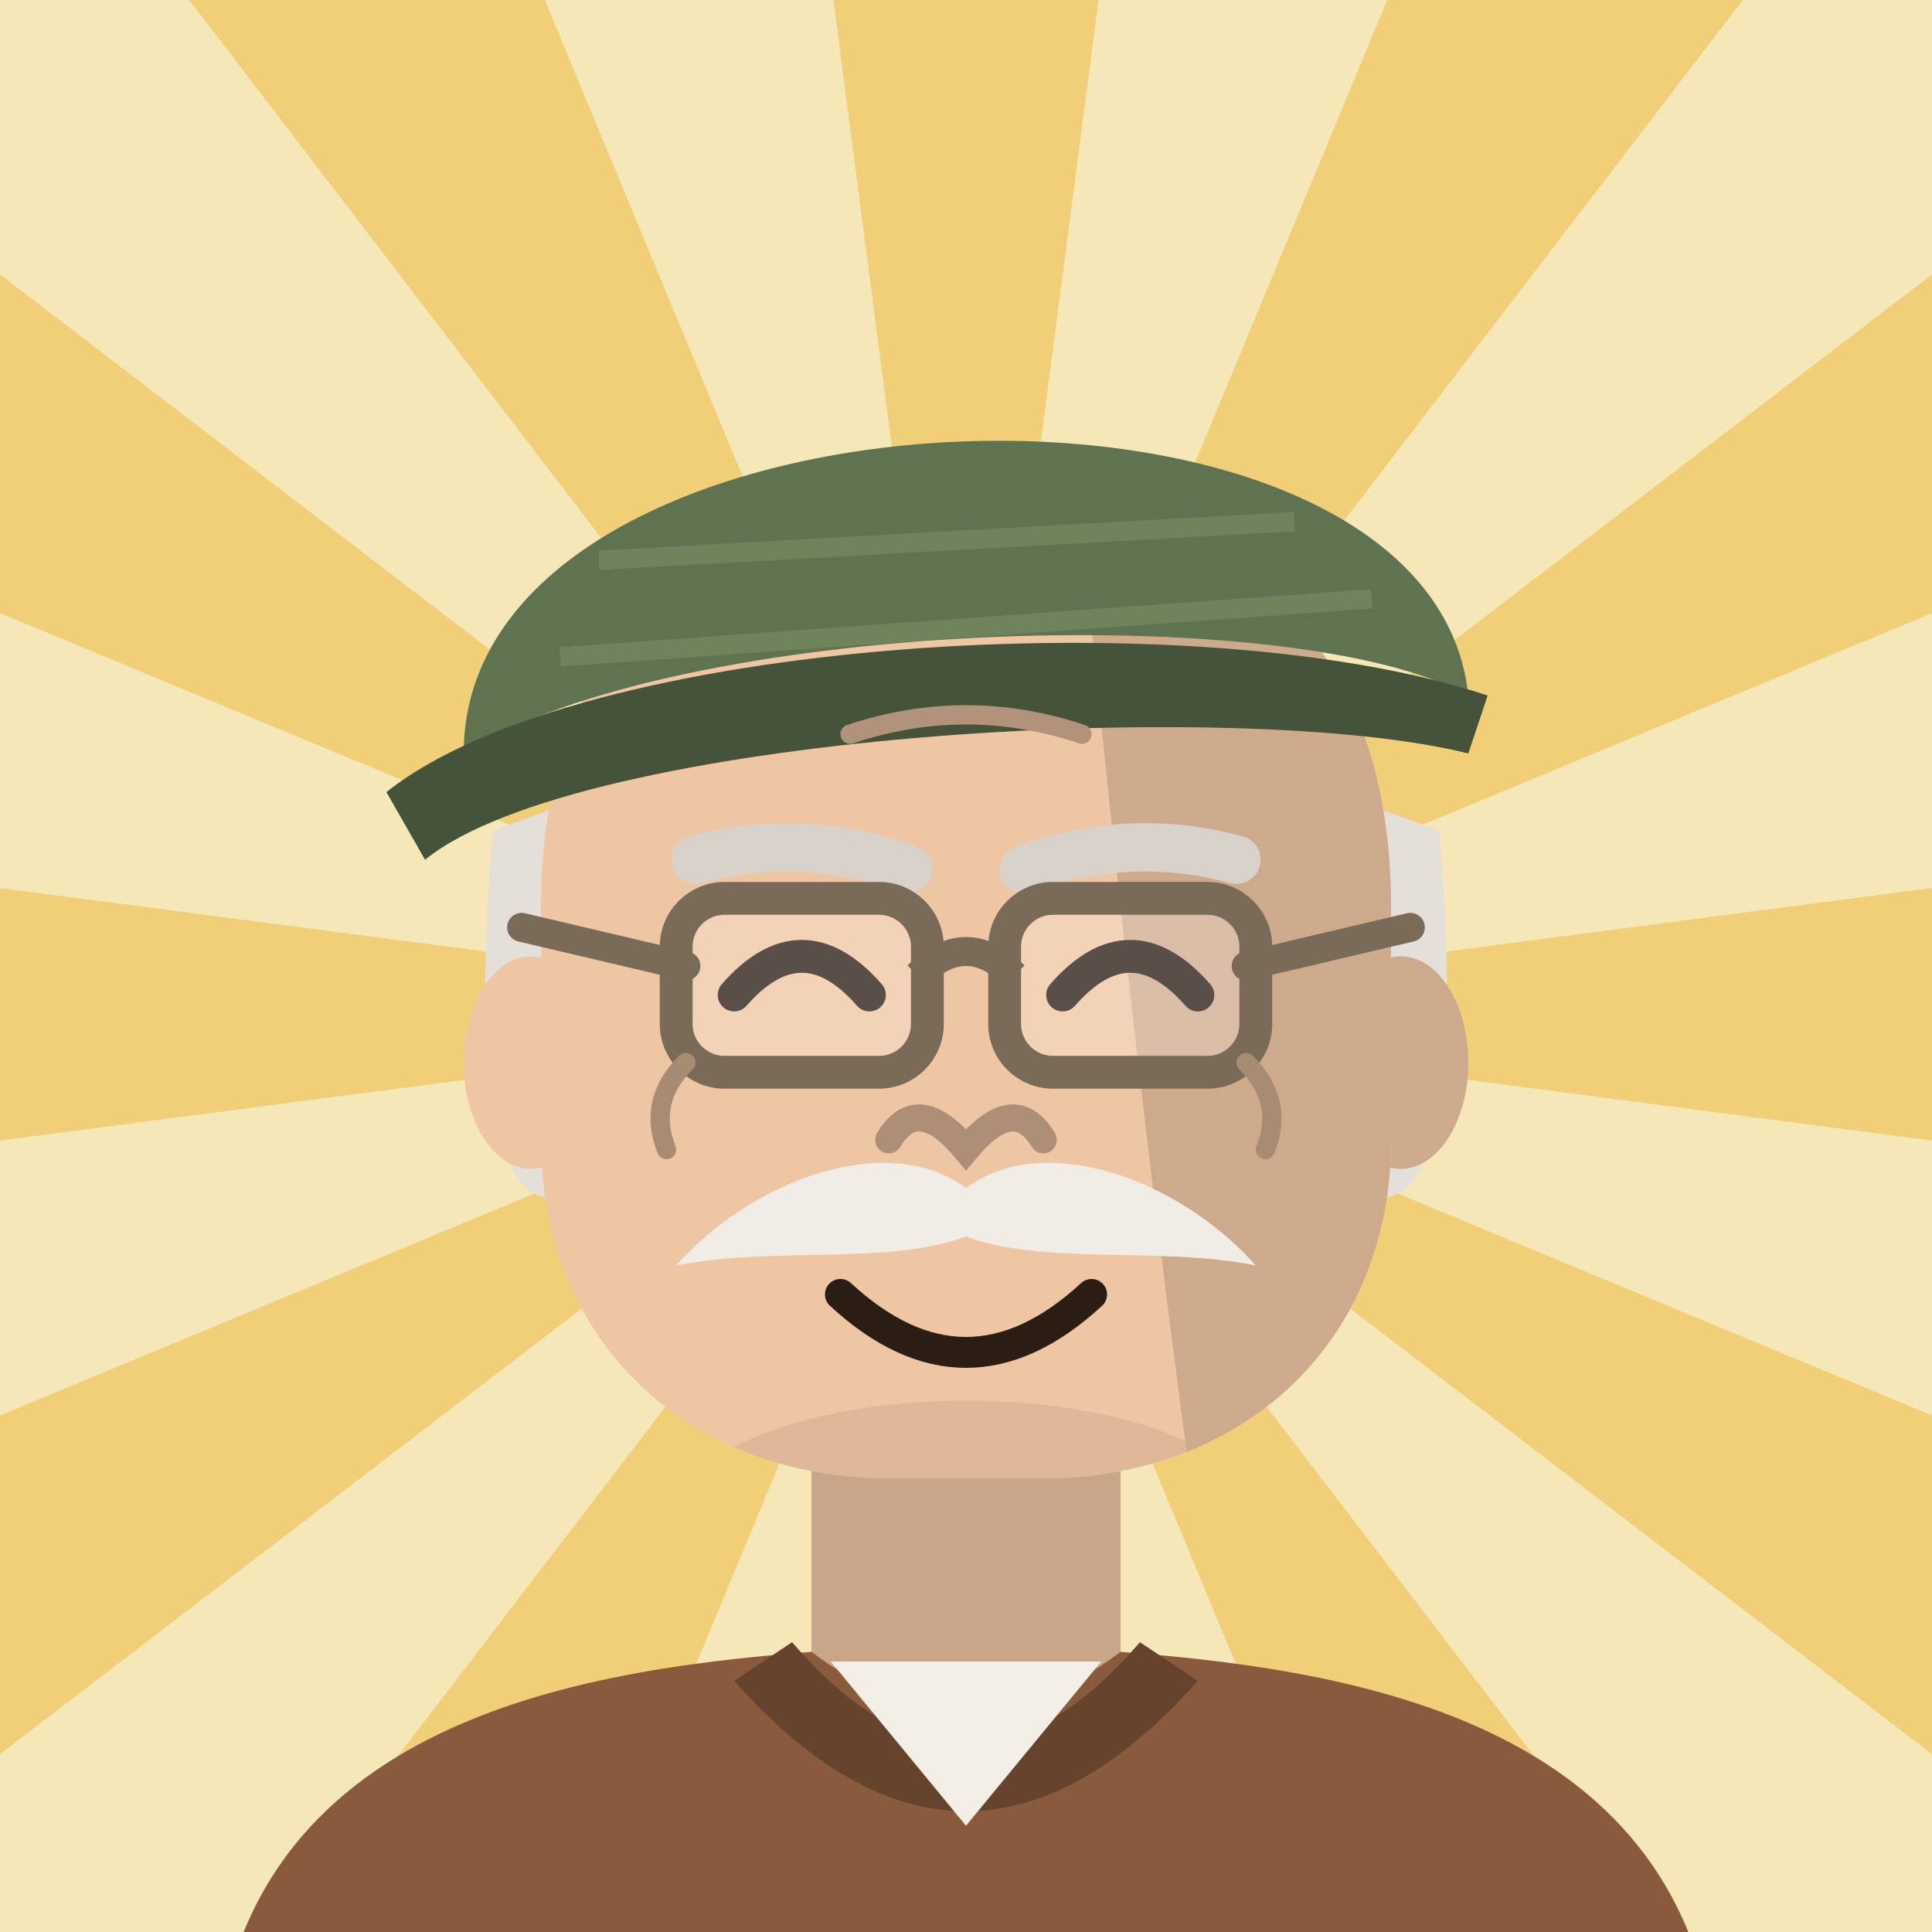
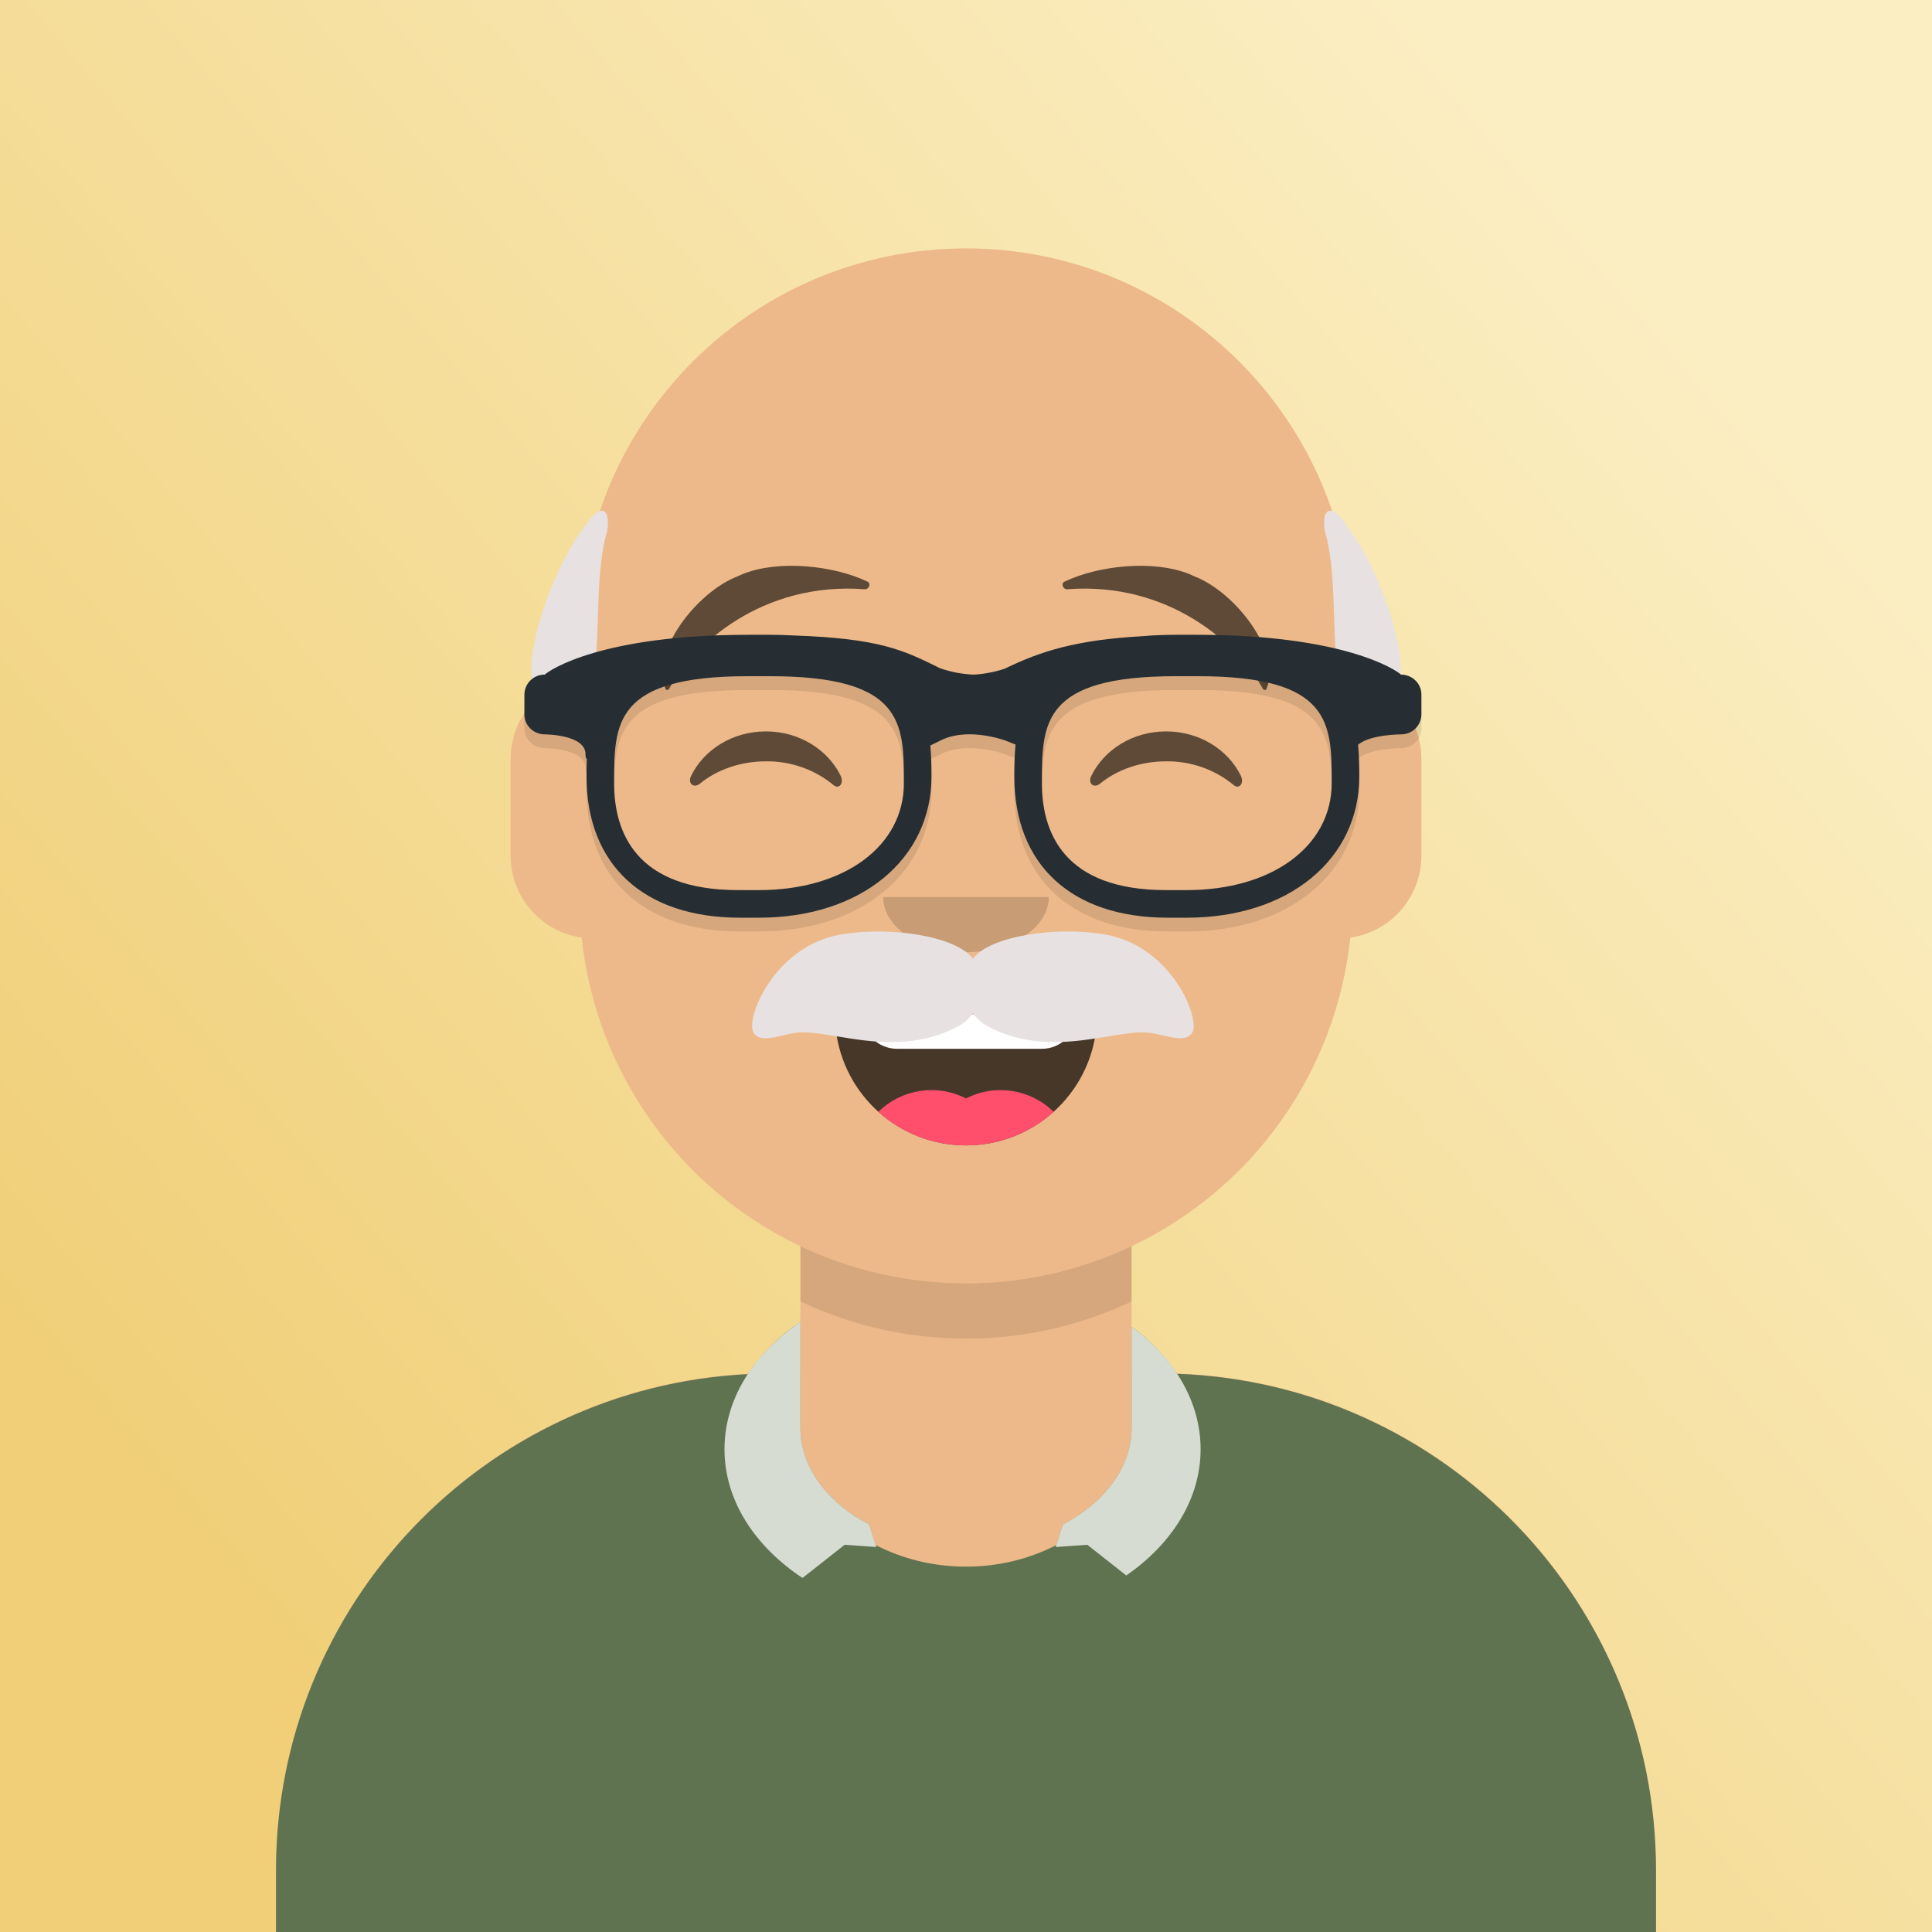
- <svg xmlns="http://www.w3.org/2000/svg" viewBox="0 0 200 200">
-   <defs>
-     <clipPath id="c2130493764">
-       <path d="M100 42 C130 42 144 58 144 84 L144 108 C144 128 130 142 110 143 L90 143 C70 142 56 128 56 108 L56 84 C56 58 70 42 100 42 Z" />
-     </clipPath>
-     <clipPath id="c2130493764f">
-       <rect width="200" height="200" />
-     </clipPath>
-   </defs>
-   <g clip-path="url(#c2130493764f)">
-     <rect width="200" height="200" fill="#f6e7b8" />
-     <g fill="#f0cf78">
-       <path d="M100 105 L278.481 81.666 L278.481 128.334 Z" />
-       <path d="M100 105 L266.236 174.033 L242.902 214.449 Z" />
-       <path d="M100 105 L209.449 247.902 L169.033 271.236 Z" />
-       <path d="M100 105 L123.334 283.481 L76.666 283.481 Z" />
-       <path d="M100 105 L30.967 271.236 L-9.449 247.902 Z" />
-       <path d="M100 105 L-42.902 214.449 L-66.236 174.033 Z" />
-       <path d="M100 105 L-78.481 128.334 L-78.481 81.666 Z" />
-       <path d="M100 105 L-66.236 35.967 L-42.902 -4.449 Z" />
-       <path d="M100 105 L-9.449 -37.902 L30.967 -61.236 Z" />
-       <path d="M100 105 L76.666 -73.481 L123.334 -73.481 Z" />
-       <path d="M100 105 L169.033 -61.236 L209.449 -37.902 Z" />
-       <path d="M100 105 L242.902 -4.449 L266.236 35.967 Z" />
-     </g>
-     <g transform="translate(0 10)">
-       <path d="M84 127 L84 165 Q100 177 116 165 L116 127 Z" fill="#c9a68a" />
-       <path d="M22 208 C22 169 58 163 84 161 Q100 173 116 161 C142 163 178 169 178 208 Z" fill="#8a5a3c" />
-       <path d="M82 160 Q100 181 118 160 L124 164 Q100 191 76 164 Z" fill="#66432c" />
-       <path d="M86 162 L100 179 L114 162" fill="#f3efe6" />
-       <g transform="rotate(0 100 143)">
-         <path d="M51 76 C48 112 54 118 62 112 L62 72 Z" fill="#e4dfd8" />
-         <path d="M149 76 C152 112 146 118 138 112 L138 72 Z" fill="#e4dfd8" />
-         <ellipse cx="55" cy="100" rx="7" ry="11" fill="#efc6a4" />
-         <ellipse cx="145" cy="100" rx="7" ry="11" fill="#ceaa8d" />
-         <path d="M100 42 C130 42 144 58 144 84 L144 108 C144 128 130 142 110 143 L90 143 C70 142 56 128 56 108 L56 84 C56 58 70 42 100 42 Z" fill="#efc6a4" />
-         <g clip-path="url(#c2130493764)">
-           <path d="M108 0 L200 0 L200 200 L132 200 Q118 120 108 0 Z" fill="#ceaa8d" />
-           <ellipse cx="100" cy="147" rx="30" ry="12" fill="#ceaa8d" opacity="0.5" />
+ <svg xmlns="http://www.w3.org/2000/svg" viewBox="0 0 280 280" fill="none" shape-rendering="auto">
+   <mask id="viewboxMask">
+     <rect width="280" height="280" rx="0" ry="0" x="0" y="0" fill="#fff" />
+   </mask>
+   <g mask="url(#viewboxMask)">
+     <rect fill="url(#backgroundLinear)" width="280" height="280" x="0" y="0" />
+     <defs>
+       <linearGradient id="backgroundLinear" gradientTransform="rotate(140 0.5 0.5)">
+         <stop stop-color="#fbeec2" />
+         <stop offset="1" stop-color="#f0cf78" />
+       </linearGradient>
+     </defs>
+     <g transform="translate(8)">
+       <path d="M132 36a56 56 0 0 0-56 56v6.17A12 12 0 0 0 66 110v14a12 12 0 0 0 10.3 11.88 56.04 56.04 0 0 0 31.7 44.73v18.4h-4a72 72 0 0 0-72 72v9h200v-9a72 72 0 0 0-72-72h-4v-18.39a56.04 56.04 0 0 0 31.7-44.73A12 12 0 0 0 198 124v-14a12 12 0 0 0-10-11.83V92a56 56 0 0 0-56-56Z" fill="#edb98a" />
+       <path d="M108 180.61v8a55.79 55.79 0 0 0 24 5.39c8.59 0 16.73-1.93 24-5.39v-8a55.79 55.79 0 0 1-24 5.39 55.79 55.79 0 0 1-24-5.39Z" fill="#000" fill-opacity=".1" />
+       <g transform="translate(0 170)">
+         <path d="M100.37 29.14a27.6 27.6 0 0 1 7.63-7.57v15.3c0 5.83 3.98 10.98 10.08 14.13l-.08.06.9 2.86c3.89 2 8.35 3.13 13.1 3.13s9.21-1.13 13.1-3.13l.9-2.86-.08-.06c6.1-3.15 10.08-8.3 10.08-14.12v-14.6a27.1 27.1 0 0 1 6.6 6.82 72 72 0 0 1 69.4 71.95V110H32v-8.95a72 72 0 0 1 68.37-71.9Z" fill="#5f7350" />
+         <path d="M108 21.57c-6.77 4.6-11 11.17-11 18.46 0 7.4 4.36 14.05 11.3 18.66l6.12-4.81 4.58.33-1-3.15.08-.06c-6.1-3.15-10.08-8.3-10.08-14.12v-15.3ZM156 36.88c0 5.82-3.98 10.97-10.08 14.12l.08.06-1 3.15 4.58-.33 5.65 4.45c6.63-4.6 10.77-11.1 10.77-18.3 0-6.92-3.82-13.2-10-17.75v14.6Z" fill="#fff" fill-opacity=".75" />
+       </g>
+       <g transform="translate(78 134)">
+         <path fill-rule="evenodd" clip-rule="evenodd" d="M35.12 15.13a19 19 0 0 0 37.77-.09c.08-.77-.77-2.04-1.85-2.04H37.1C36 13 35 14.18 35.12 15.13Z" fill="#000" fill-opacity=".7" />
+         <path d="M70 13H39a5 5 0 0 0 5 5h21a5 5 0 0 0 5-5Z" fill="#fff" />
+         <path d="M66.7 27.14A10.96 10.96 0 0 0 54 25.2a10.95 10.95 0 0 0-12.7 1.94A18.93 18.93 0 0 0 54 32c4.88 0 9.33-1.84 12.7-4.86Z" fill="#FF4F6D" />
+       </g>
+       <g transform="translate(104 122)">
+         <path fill-rule="evenodd" clip-rule="evenodd" d="M16 8c0 4.42 5.37 8 12 8s12-3.58 12-8" fill="#000" fill-opacity=".16" />
+       </g>
+       <g transform="translate(76 90)">
+         <path d="M16.16 22.45c1.85-3.8 6-6.45 10.84-6.45 4.81 0 8.96 2.63 10.82 6.4.55 1.13-.24 2.05-1.03 1.37a15.05 15.05 0 0 0-9.8-3.43c-3.73 0-7.12 1.24-9.55 3.23-.9.73-1.82-.01-1.28-1.12ZM74.16 22.45c1.85-3.8 6-6.45 10.84-6.45 4.81 0 8.96 2.63 10.82 6.4.55 1.13-.24 2.05-1.03 1.37a15.05 15.05 0 0 0-9.8-3.43c-3.74 0-7.13 1.24-9.56 3.23-.9.73-1.82-.01-1.28-1.12Z" fill-rule="evenodd" clip-rule="evenodd" fill="#000" fill-opacity=".6" />
+       </g>
+       <g transform="translate(76 82)">
+         <path d="m22.77 1.58.9-.4C28.93-.91 36.88-.03 41.73 2.3c.57.27.18 1.15-.4 1.1-14.92-1.14-24.96 8.15-28.37 14.45-.1.18-.41.2-.49.03-2.3-5.32 4.45-13.98 10.3-16.3ZM89.23 1.58l-.9-.4C83.07-.91 75.12-.03 70.27 2.3c-.57.27-.18 1.15.4 1.1 14.92-1.14 24.96 8.15 28.37 14.45.1.18.41.2.49.03 2.3-5.32-4.45-13.98-10.3-16.3Z" fill-rule="evenodd" clip-rule="evenodd" fill="#000" fill-opacity=".6" />
+       </g>
+       <g transform="translate(-1)">
+         <path d="M70 97c0 4 .92 5.07 6 5 3.25-.05 3.44-6 3.65-12.59.14-4.37.29-9.03 1.35-12.41.62-4.43-1.82-3.17-3-1-3.96 4.78-8 15.34-8 21ZM196 97c0 4-.92 5.07-6 5-3.25-.05-3.44-6-3.65-12.59-.14-4.37-.29-9.03-1.35-12.41-.62-4.43 1.82-3.17 3-1 3.96 4.78 8 15.34 8 21Z" fill="#e8e1e1" />
+       </g>
+       <g transform="translate(49 72)">
+         <path d="M84 66.94c-2.5-3.34-12.27-4.75-19.28-3.48-9.65 1.76-13.74 12.3-12.5 14.22.77 1.2 2.48.8 4.26.38.8-.2 1.64-.38 2.4-.43 1.48-.09 3.34.22 5.44.57 4.98.82 11.37 1.88 17.63-1.51A6.04 6.04 0 0 0 84 74.84a6.04 6.04 0 0 0 2.05 1.85c6.25 3.39 12.64 2.33 17.62 1.5 2.1-.34 3.96-.65 5.45-.56.76.05 1.59.24 2.4.43 1.78.41 3.49.81 4.26-.38 1.24-1.91-2.85-12.46-12.5-14.22-7.02-1.27-16.78.14-19.28 3.48Z" fill="#e8e1e1" />
+       </g>
+       <g transform="translate(62 42)">
+         <g fill-rule="evenodd" clip-rule="evenodd">
+           <path d="M38.5 52c-21.3 0-28.85 5.1-29.55 5.77A2.92 2.92 0 0 0 6 60.66v2.88c0 1.6 1.32 2.89 2.95 2.89 0 0 5.91 0 5.91 2.88 0 .44.07.65.19.68-.04.82-.05 1.66-.05 2.5C15 85.34 23.31 93 37.24 93H40c14.72 0 25-8.43 25-20.5 0-1.5-.04-3-.17-4.46l1.58-.77c.58-.29 1.21-.5 1.9-.64 1.85-.38 3.95-.22 5.99.28.73.18 1.26.35 1.5.45l1.38.55c-.14 1.5-.18 3.04-.18 4.6C77 85.34 85.31 93 99.24 93H102c14.72 0 25-8.43 25-20.5 0-1.54-.04-3.07-.18-4.56 1.74-1.51 6.22-1.51 6.22-1.51a2.92 2.92 0 0 0 2.96-2.89v-2.88c0-1.6-1.32-2.89-2.96-2.89-.69-.67-8.25-5.77-29.54-5.77H100.53c-1.8 0-3.44.07-4.97.2-9.54.54-14.68 2.15-19.92 4.7a17 17 0 0 1-4.56.87 17.01 17.01 0 0 1-4.81-.91l-.42-.2v-.01c-4.94-2.42-8.43-4.13-20.78-4.55a61.2 61.2 0 0 0-3.6-.1H38.5ZM19 73.5C19 64.84 19 58 38.39 58h3.22C61 58 61 64.84 61 73.5 61 82.63 52.36 89 40 89h-3.03C22.12 89 19 80.57 19 73.5Zm62 0c0-8.66 0-15.5 19.39-15.5h3.22C123 58 123 64.84 123 73.5c0 9.13-8.64 15.5-21 15.5h-3.03C84.12 89 81 80.57 81 73.5Z" fill="#000" fill-opacity=".1" />
+           <path d="M38.5 50c-21.3 0-28.85 5.1-29.55 5.77A2.92 2.92 0 0 0 6 58.66v2.88c0 1.6 1.32 2.89 2.95 2.89 0 0 5.91 0 5.91 2.88 0 .44.07.65.19.68-.04.82-.05 1.66-.05 2.5C15 83.34 23.31 91 37.24 91H40c14.72 0 25-8.43 25-20.5 0-1.5-.04-3-.17-4.46l1.58-.77c.58-.29 1.21-.5 1.9-.64 1.85-.38 3.95-.22 5.99.28.73.18 1.26.35 1.5.45l1.38.55c-.14 1.5-.18 3.04-.18 4.6C77 83.34 85.31 91 99.24 91H102c14.72 0 25-8.43 25-20.5 0-1.54-.04-3.07-.18-4.56 1.74-1.51 6.22-1.51 6.22-1.51a2.92 2.92 0 0 0 2.96-2.89v-2.88c0-1.6-1.32-2.89-2.96-2.89-.69-.67-8.25-5.77-29.54-5.77H100.53c-1.8 0-3.44.07-4.97.2-9.54.54-14.68 2.15-19.92 4.7a17 17 0 0 1-4.56.87 17.01 17.01 0 0 1-4.81-.91l-.42-.2v-.01c-4.94-2.42-8.43-4.13-20.78-4.55a61.2 61.2 0 0 0-3.6-.1H38.5ZM19 71.5C19 62.84 19 56 38.39 56h3.22C61 56 61 62.84 61 71.5 61 80.63 52.36 87 40 87h-3.03C22.12 87 19 78.57 19 71.5Zm62 0c0-8.66 0-15.5 19.39-15.5h3.22C123 56 123 62.84 123 71.5c0 9.13-8.64 15.5-21 15.5h-3.03C84.12 87 81 78.57 81 71.5Z" fill="#262e33" />
        </g>
-         <path d="M100 113 C92 107 78 112 70 121 C80 119 92 121 100 118 C108 121 120 119 130 121 C122 112 108 107 100 113 Z" fill="#f1ede6" />
-         <path d="M94 80 Q83 76 72 79" fill="none" stroke="#d8d2ca" stroke-width="5" stroke-linecap="round" />
-         <path d="M106 80 Q117 76 128 79" fill="none" stroke="#d8d2ca" stroke-width="5" stroke-linecap="round" />
-         <path d="M76 93 Q83 85 90 93" fill="none" stroke="#2b1c14" stroke-width="3.4" stroke-linecap="round" />
-         <path d="M110 93 Q117 85 124 93" fill="none" stroke="#2b1c14" stroke-width="3.4" stroke-linecap="round" />
-         <path d="M92 108 Q95 103 100 109 Q105 103 108 108" fill="none" stroke="#ac8f76" stroke-width="2.8" stroke-linecap="round" />
-         <path d="M87 124 Q100 136 113 124" fill="none" stroke="#2b1c14" stroke-width="3.2" stroke-linecap="round" />
-         <rect x="70" y="83" width="26" height="18" rx="5" fill="rgba(255,255,255,0.22)" stroke="#7a6a58" stroke-width="3.4" />
-         <rect x="104" y="83" width="26" height="18" rx="5" fill="rgba(255,255,255,0.22)" stroke="#7a6a58" stroke-width="3.4" />
-         <path d="M95 91 Q100 86 105 91" fill="none" stroke="#7a6a58" stroke-width="3" />
-         <path d="M71 90 L54 86 M129 90 L146 86" stroke="#7a6a58" stroke-width="3" stroke-linecap="round" />
-         <path d="M48 68 C48 28 148 24 152 62 C134 52 70 54 48 68 Z" fill="#5f7350" />
-         <path d="M40 72 C60 56 124 52 154 62 L152 68 C128 62 60 66 44 79 Z" fill="#44533a" />
-         <path d="M62 48 L134 44 M58 58 L142 52" stroke="#779064" stroke-width="2" opacity="0.6" />
-         <path d="M71 100 q-4 4 -2 9 M129 100 q4 4 2 9" fill="none" stroke="#a78b73" stroke-width="2" stroke-linecap="round" />
-         <path d="M88 66 q12 -4 24 0" fill="none" stroke="#b19379" stroke-width="2" stroke-linecap="round" />
      </g>
    </g>
  </g>
</svg>
